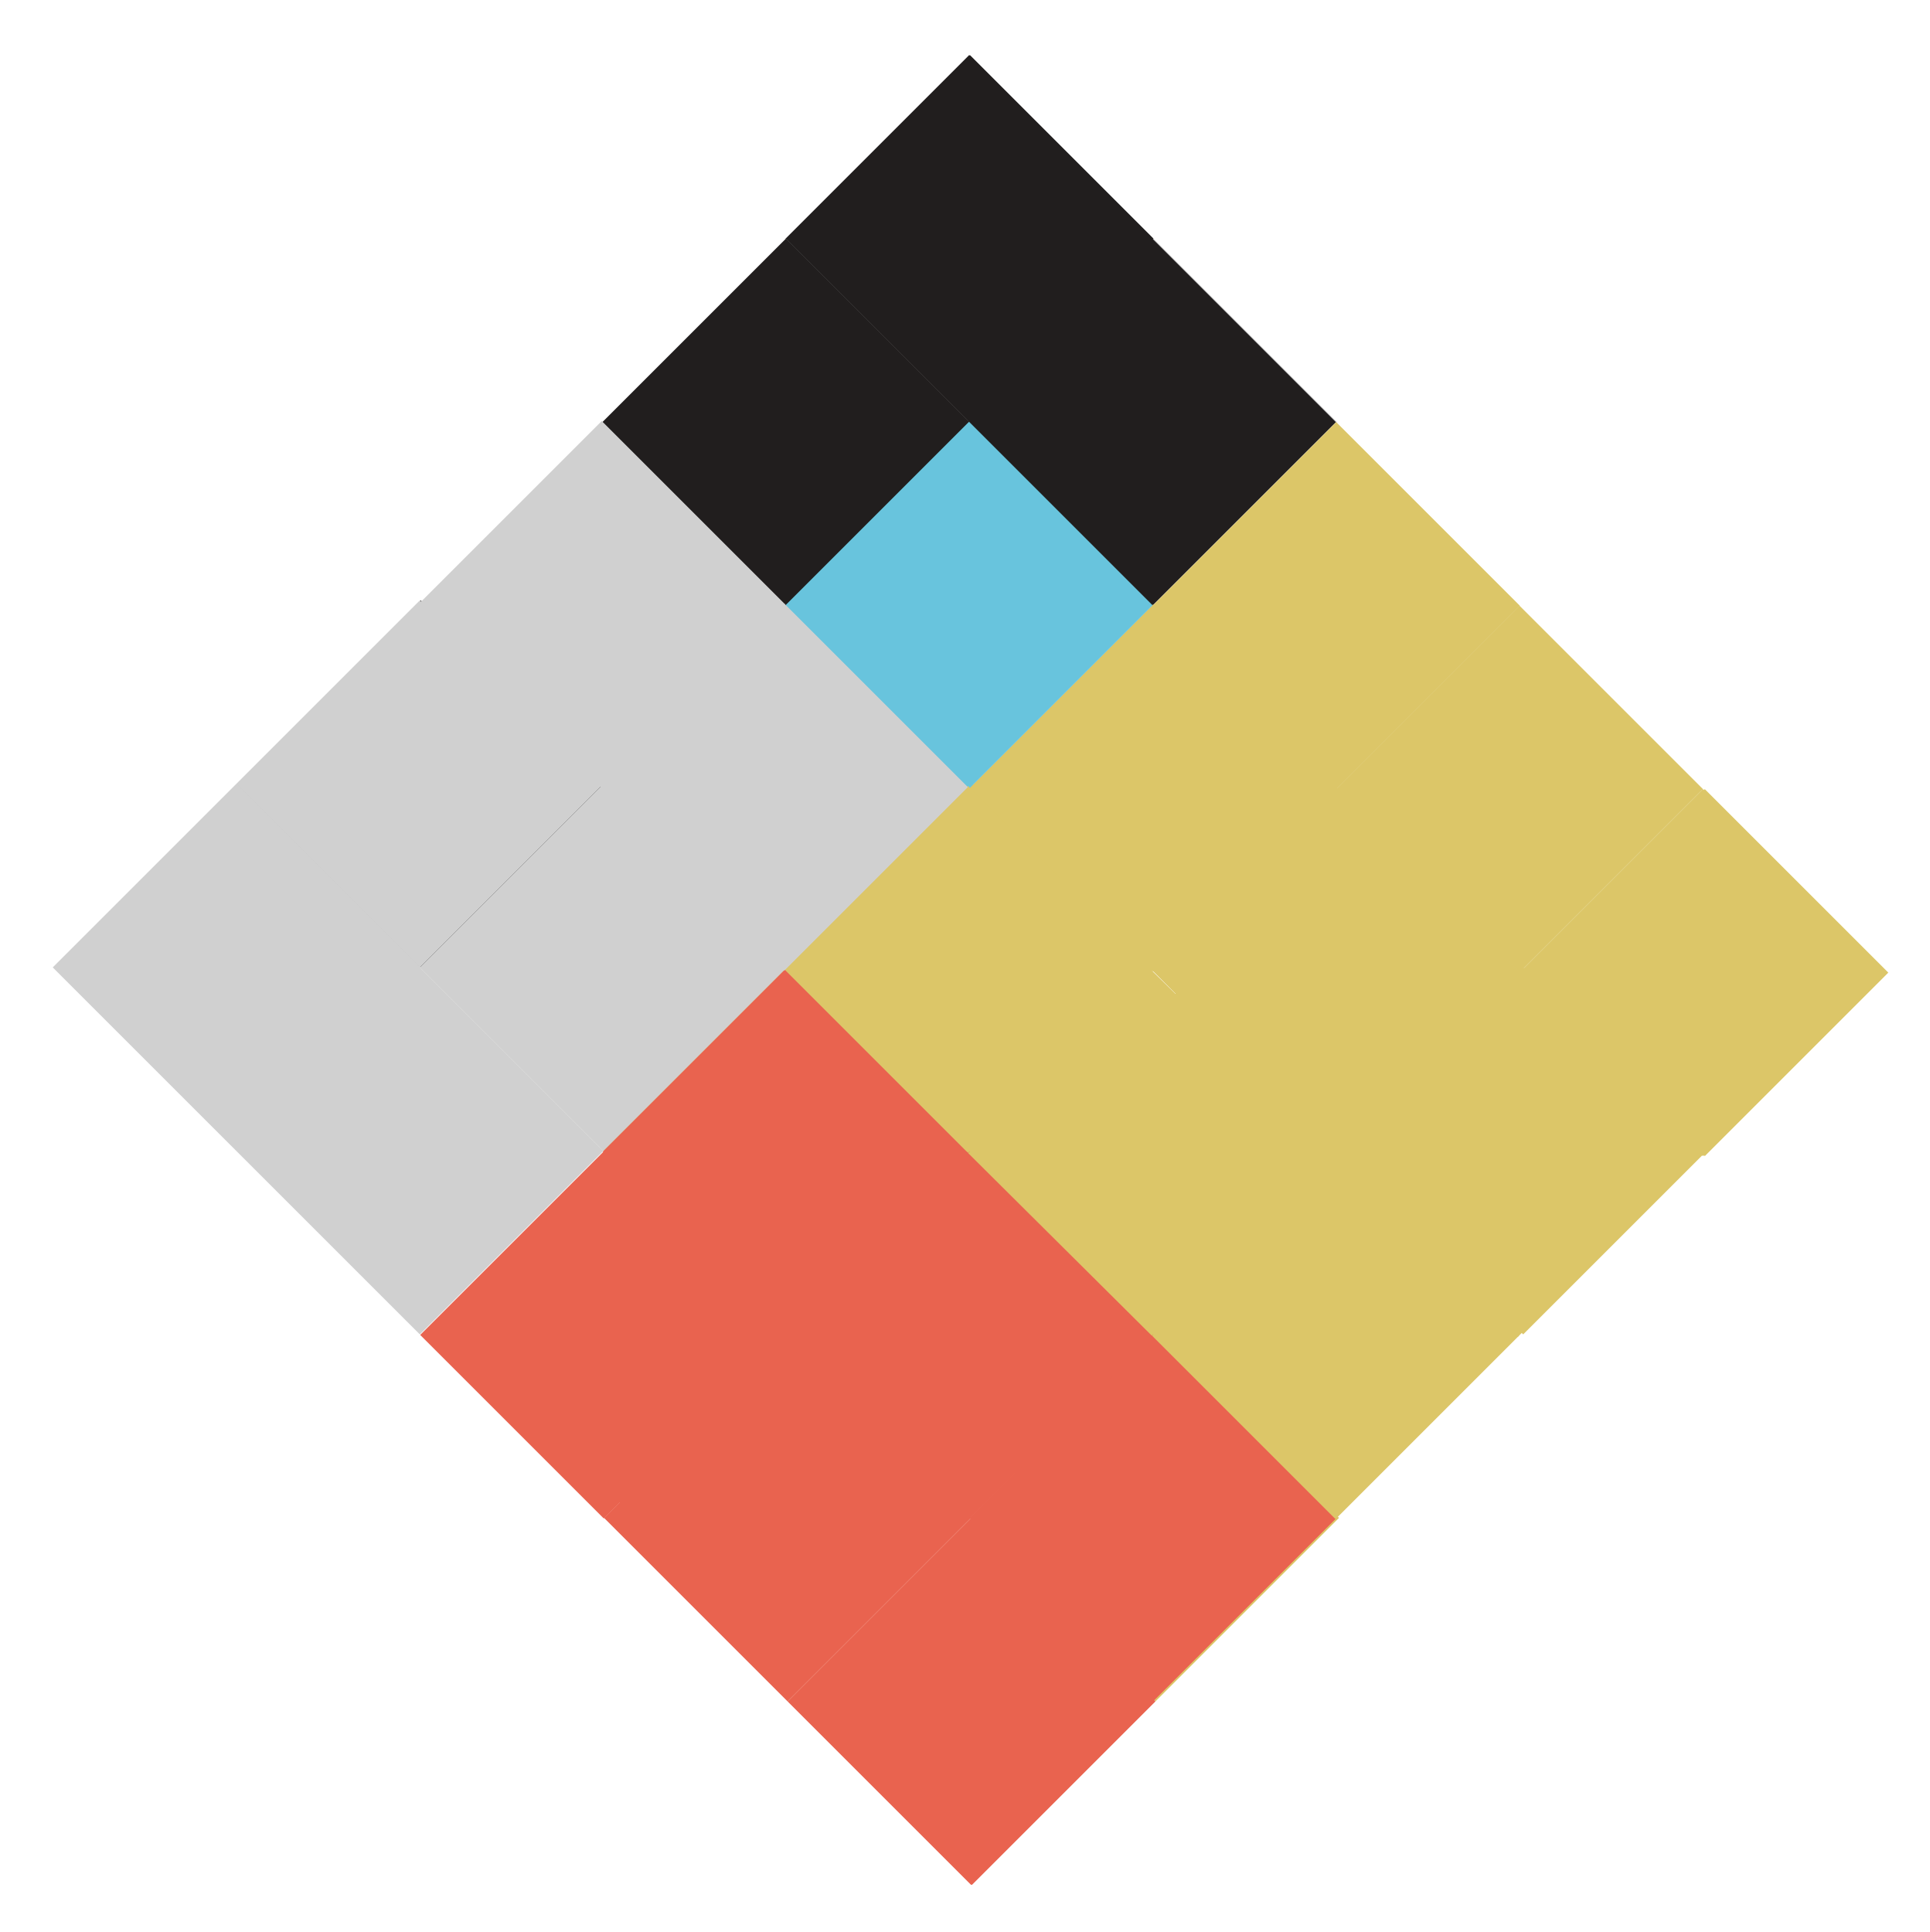
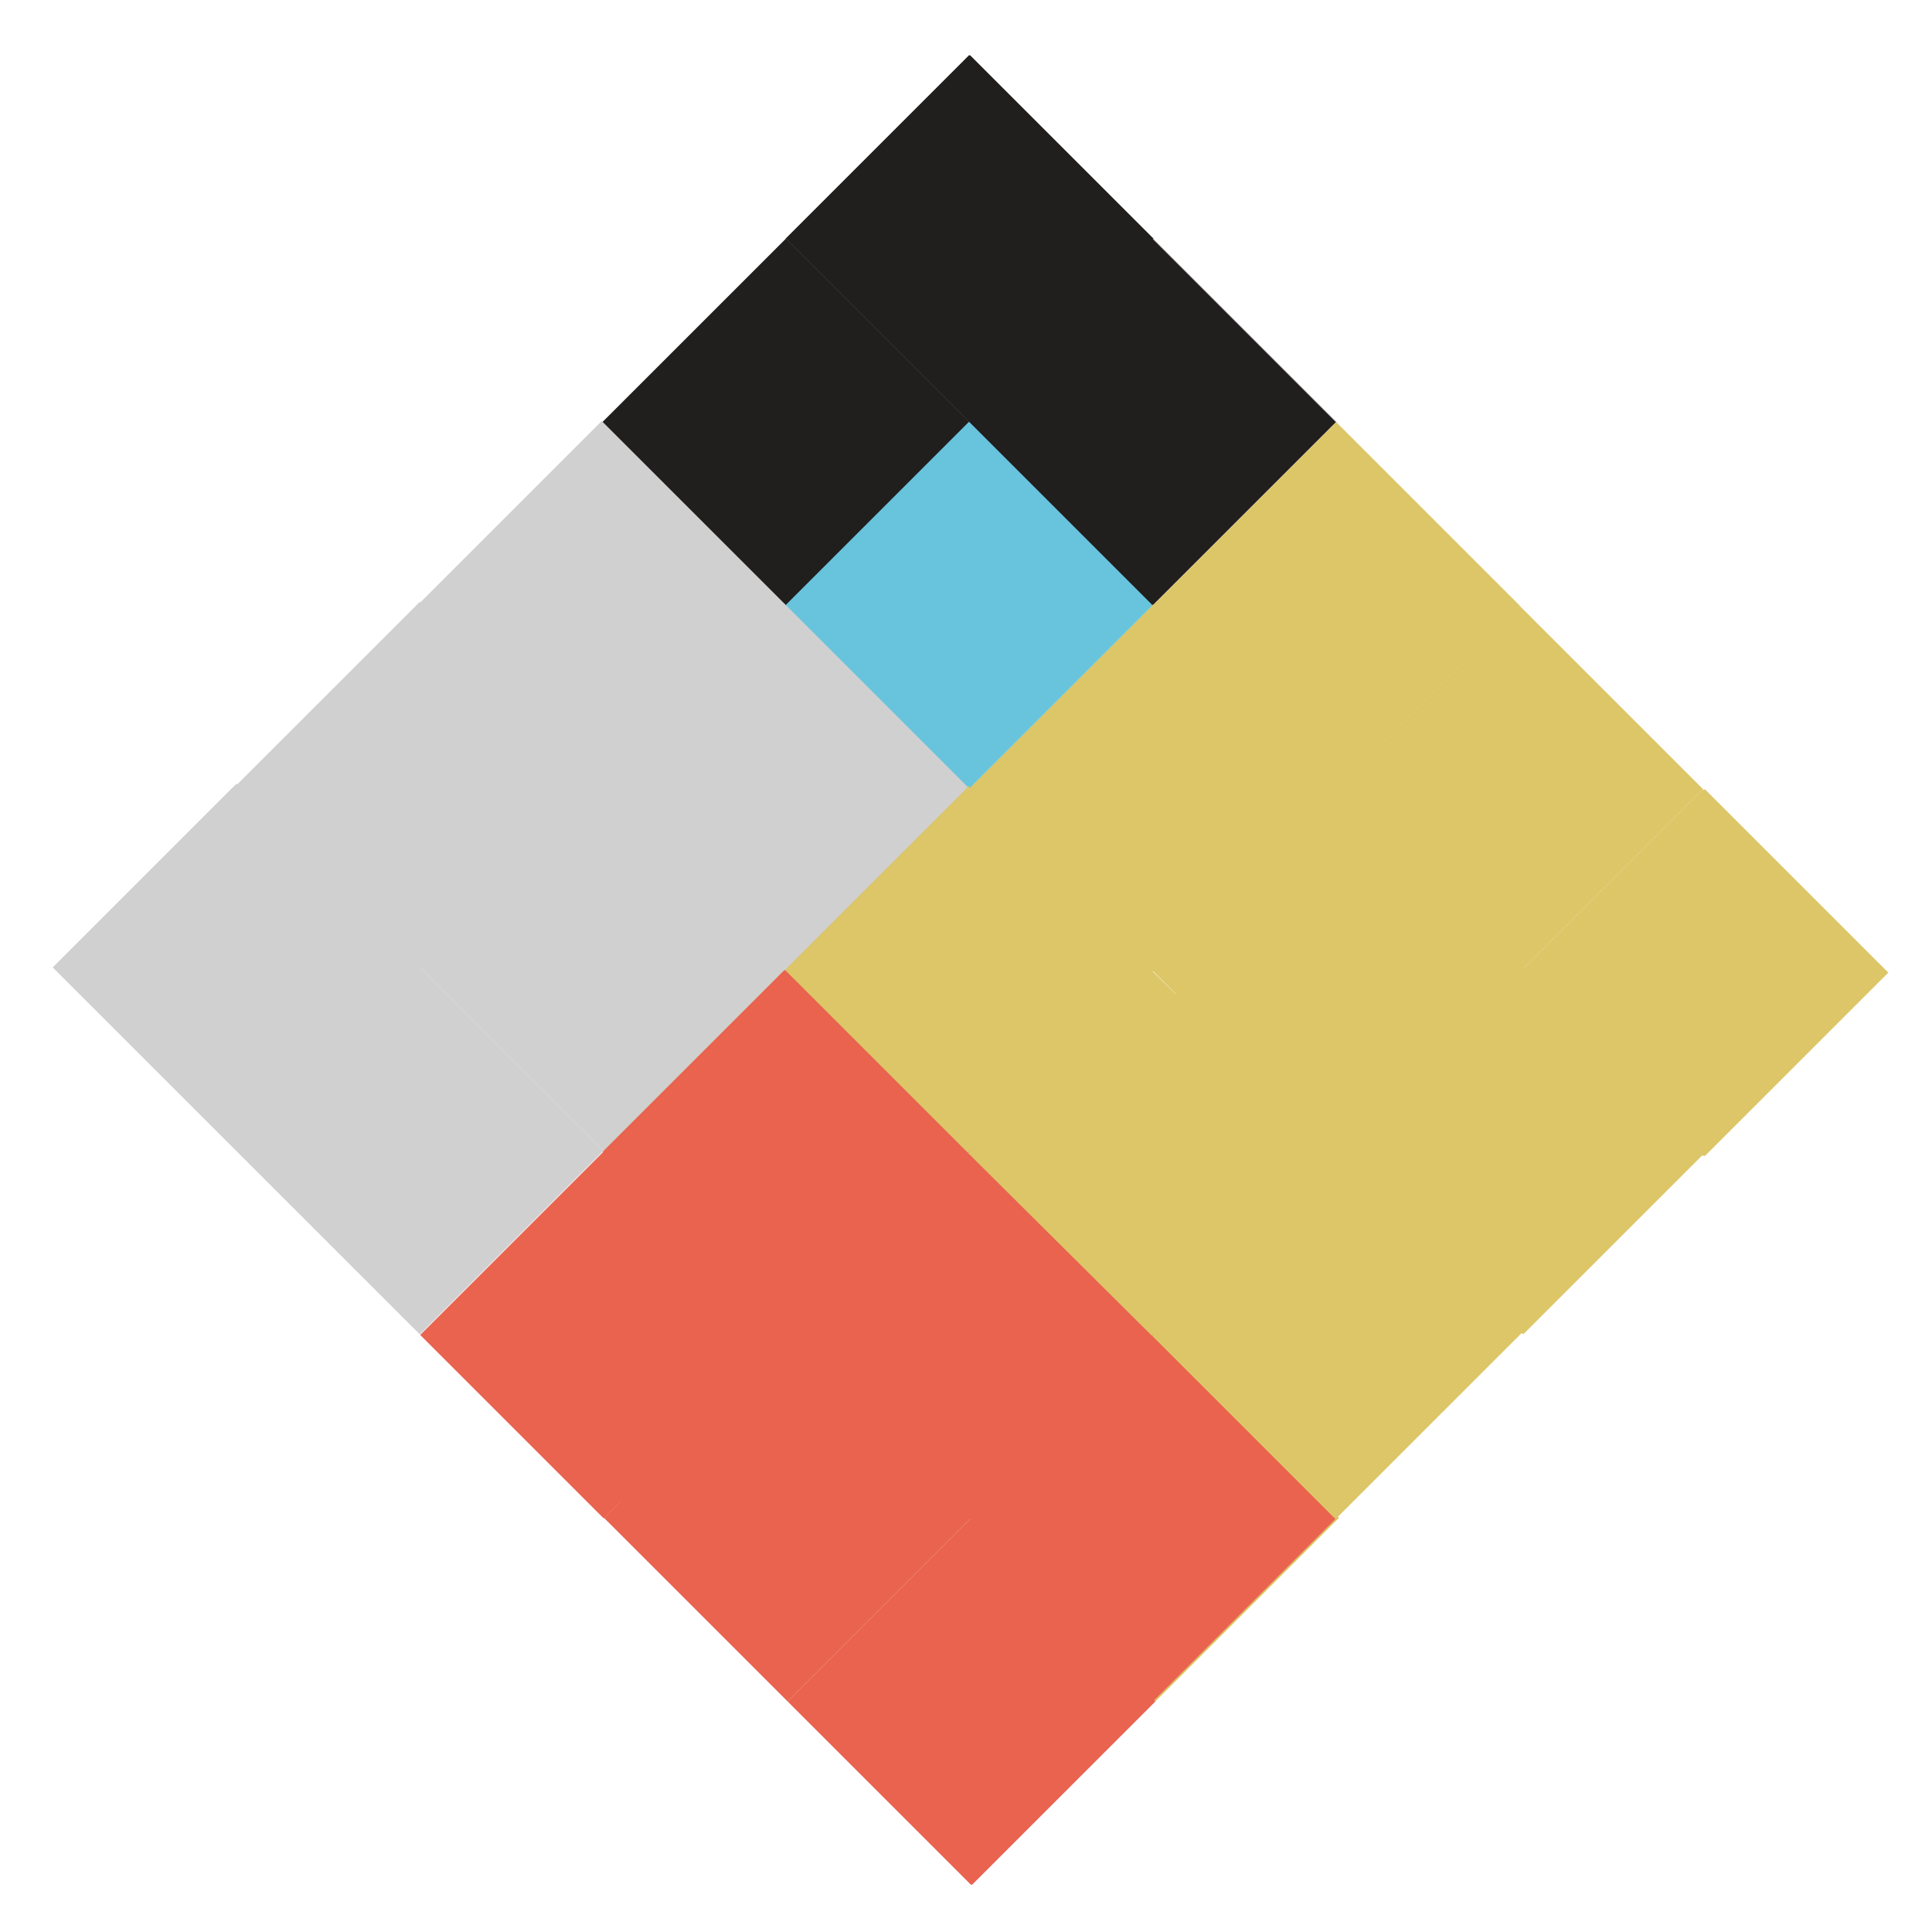
<svg xmlns="http://www.w3.org/2000/svg" version="1.1" id="Calque_1" x="0px" y="0px" width="223px" height="223.333px" viewBox="0 0 223 223.333" enable-background="new 0 0 223 223.333" xml:space="preserve">
  <rect x="12.405" y="96.828" transform="matrix(0.7071 0.7071 -0.7071 0.7071 87.1006 13.3758)" fill="#D0D0D0" width="30" height="30" />
  <rect x="54.83" y="96.828" transform="matrix(0.7071 0.7071 -0.7071 0.7071 99.5268 -16.6238)" fill="#DCC668" width="30" height="30" />
-   <rect x="33.617" y="75.615" transform="matrix(0.7071 0.7071 -0.7071 0.7071 78.3139 -7.8371)" fill="#211E1E" width="30" height="30" />
  <rect x="75.855" y="75.615" transform="matrix(0.7071 0.7071 -0.7071 0.7071 90.685 -37.7034)" fill="#D0D0D0" width="30" height="30" />
  <rect x="97.332" y="96.828" transform="matrix(0.7071 0.7071 -0.7071 0.7071 111.9754 -46.6772)" fill="#DCC668" width="30" height="30" />
  <polygon fill="#DCC668" points="133.093,154.586 111.54,133.374 133.093,112.161 154.646,133.374 " />
  <rect x="97.332" y="54.402" transform="matrix(0.7071 0.7071 -0.7071 0.7071 81.9758 -59.1034)" fill="#DCC668" width="30" height="30" />
  <rect x="54.782" y="139.316" transform="matrix(0.7071 0.7071 -0.7071 0.7071 129.5523 -4.1462)" fill="#E9634F" width="29.999" height="30" />
  <rect x="118.545" y="160.466" transform="matrix(0.7071 0.7071 -0.7071 0.7071 163.1875 -43.0378)" fill="#DCC668" width="30" height="29.999" />
  <rect x="161.047" y="118.041" transform="matrix(0.7071 0.7071 -0.7071 0.7071 145.6368 -85.5173)" fill="#DCC668" width="30" height="30" />
  <rect x="97.332" y="181.678" transform="matrix(0.7071 0.7071 -0.7071 0.7071 171.9738 -21.825)" fill="#E9634F" width="30" height="30" />
  <rect x="75.869" y="118.119" transform="matrix(0.7071 0.7071 -0.7071 0.7071 120.7441 -25.2646)" fill="#E9634F" width="30" height="30" />
  <rect x="118.319" y="33.796" transform="matrix(0.7071 0.7071 -0.7071 0.7071 73.5516 -79.9785)" fill="#D0D0D0" width="30" height="30" />
  <rect x="97.106" y="12.583" transform="matrix(0.7071 0.7071 -0.7071 0.7071 52.3387 -71.1918)" fill="#211E1E" width="30" height="30" />
  <rect x="182.033" y="97.434" transform="matrix(0.7071 0.7071 -0.7071 0.7071 137.2126 -106.3923)" fill="#DCC668" width="30" height="30" />
  <rect x="12.31" y="96.828" transform="matrix(0.7071 0.7071 -0.7071 0.7071 87.0729 13.4428)" fill="#D0D0D0" width="30" height="30" />
  <rect x="142.025" y="99.935" transform="matrix(0.7071 0.7071 -0.7071 0.7071 127.2627 -77.3693)" fill="#DCC668" width="30" height="30" />
  <rect x="138.025" y="95.81" transform="matrix(0.7071 0.7071 -0.7071 0.7071 123.1744 -75.7491)" fill="#DCC668" width="30" height="30" />
  <rect x="118.187" y="33.796" transform="matrix(0.7071 0.7071 -0.7071 0.7071 73.513 -79.8853)" fill="#211E1E" width="30" height="30" />
  <rect x="118.263" y="76.096" transform="matrix(0.7071 0.7071 -0.7071 0.7071 103.4465 -67.5495)" fill="#DCC668" width="30" height="30" />
  <rect x="33.523" y="118.041" transform="matrix(0.7071 0.7071 -0.7071 0.7071 108.2858 4.6561)" fill="#D0D0D0" width="30" height="30" />
  <rect x="139.437" y="55.009" transform="matrix(0.7071 0.7071 -0.7071 0.7071 94.7368 -88.6982)" fill="#DCC668" width="30" height="30" />
  <rect x="118.27" y="160.466" transform="matrix(0.7071 0.7071 -0.7071 0.7071 163.1068 -42.843)" fill="#E9634F" width="30" height="29.999" />
  <rect x="75.834" y="33.796" transform="matrix(0.7071 0.7071 -0.7071 0.7071 61.1082 -49.9375)" fill="#211E1E" width="30" height="30" />
  <rect x="96.998" y="54.967" transform="matrix(0.7071 0.7071 -0.7071 0.7071 82.2776 -58.7017)" fill="#68C4DD" width="30" height="30" />
  <rect x="56.687" y="137.503" transform="matrix(0.7071 0.7071 -0.7071 0.7071 128.8287 -6.0243)" fill="#E9634F" width="29.999" height="30" />
  <rect x="96.885" y="97.067" transform="matrix(0.7071 0.7071 -0.7071 0.7071 112.0135 -46.2908)" fill="#DCC668" width="30" height="30" />
-   <rect x="33.523" y="75.615" transform="matrix(0.7071 0.7071 -0.7071 0.7071 78.2862 -7.7701)" fill="#D0D0D0" width="30" height="30" />
+   <rect x="33.523" y="75.781" transform="matrix(0.7071 0.7071 -0.7071 0.7071 78.4036 -7.7215)" fill="#D0D0D0" width="30" height="30" />
  <rect x="76.025" y="160.466" transform="matrix(0.7071 0.7071 -0.7071 0.7071 150.7335 -12.9712)" fill="#E9634F" width="30" height="29.999" />
  <rect x="160.613" y="76.221" transform="matrix(0.7071 0.7071 -0.7071 0.7071 115.9388 -97.4586)" fill="#DCC668" width="30" height="30" />
  <rect x="54.736" y="96.828" transform="matrix(0.7071 0.7071 -0.7071 0.7071 99.4991 -16.5568)" fill="#D0D0D0" width="30" height="30" />
  <rect x="181.825" y="97.434" transform="matrix(0.7071 0.7071 -0.7071 0.7071 137.1517 -106.2452)" fill="#DCC668" width="30" height="30" />
  <rect x="97.238" y="181.678" transform="matrix(0.7071 0.7071 -0.7071 0.7071 171.946 -21.758)" fill="#E9634F" width="30" height="30" />
  <rect x="54.548" y="54.884" transform="matrix(0.7071 0.7071 -0.7071 0.7071 69.785 -28.7094)" fill="#D0D0D0" width="30" height="30" />
  <rect x="97.011" y="12.583" transform="matrix(0.7071 0.7071 -0.7071 0.7071 52.311 -71.1248)" fill="#211E1E" width="30" height="30" />
  <rect x="75.65" y="75.99" transform="matrix(0.7071 0.7071 -0.7071 0.7071 90.8901 -37.4485)" fill="#D0D0D0" width="30" height="30" />
  <rect x="160.425" y="118.334" transform="matrix(0.7071 0.7071 -0.7071 0.7071 145.6571 -84.9908)" fill="#DCC668" width="29.999" height="30" />
  <rect x="139.363" y="139.398" transform="matrix(0.7071 0.7071 -0.7071 0.7071 154.3818 -63.9288)" fill="#DCC668" width="29.999" height="29.999" />
  <polygon fill="#E9634F" points="111.722,175.879 90.216,154.501 111.722,133.122 133.226,154.501 " />
</svg>
